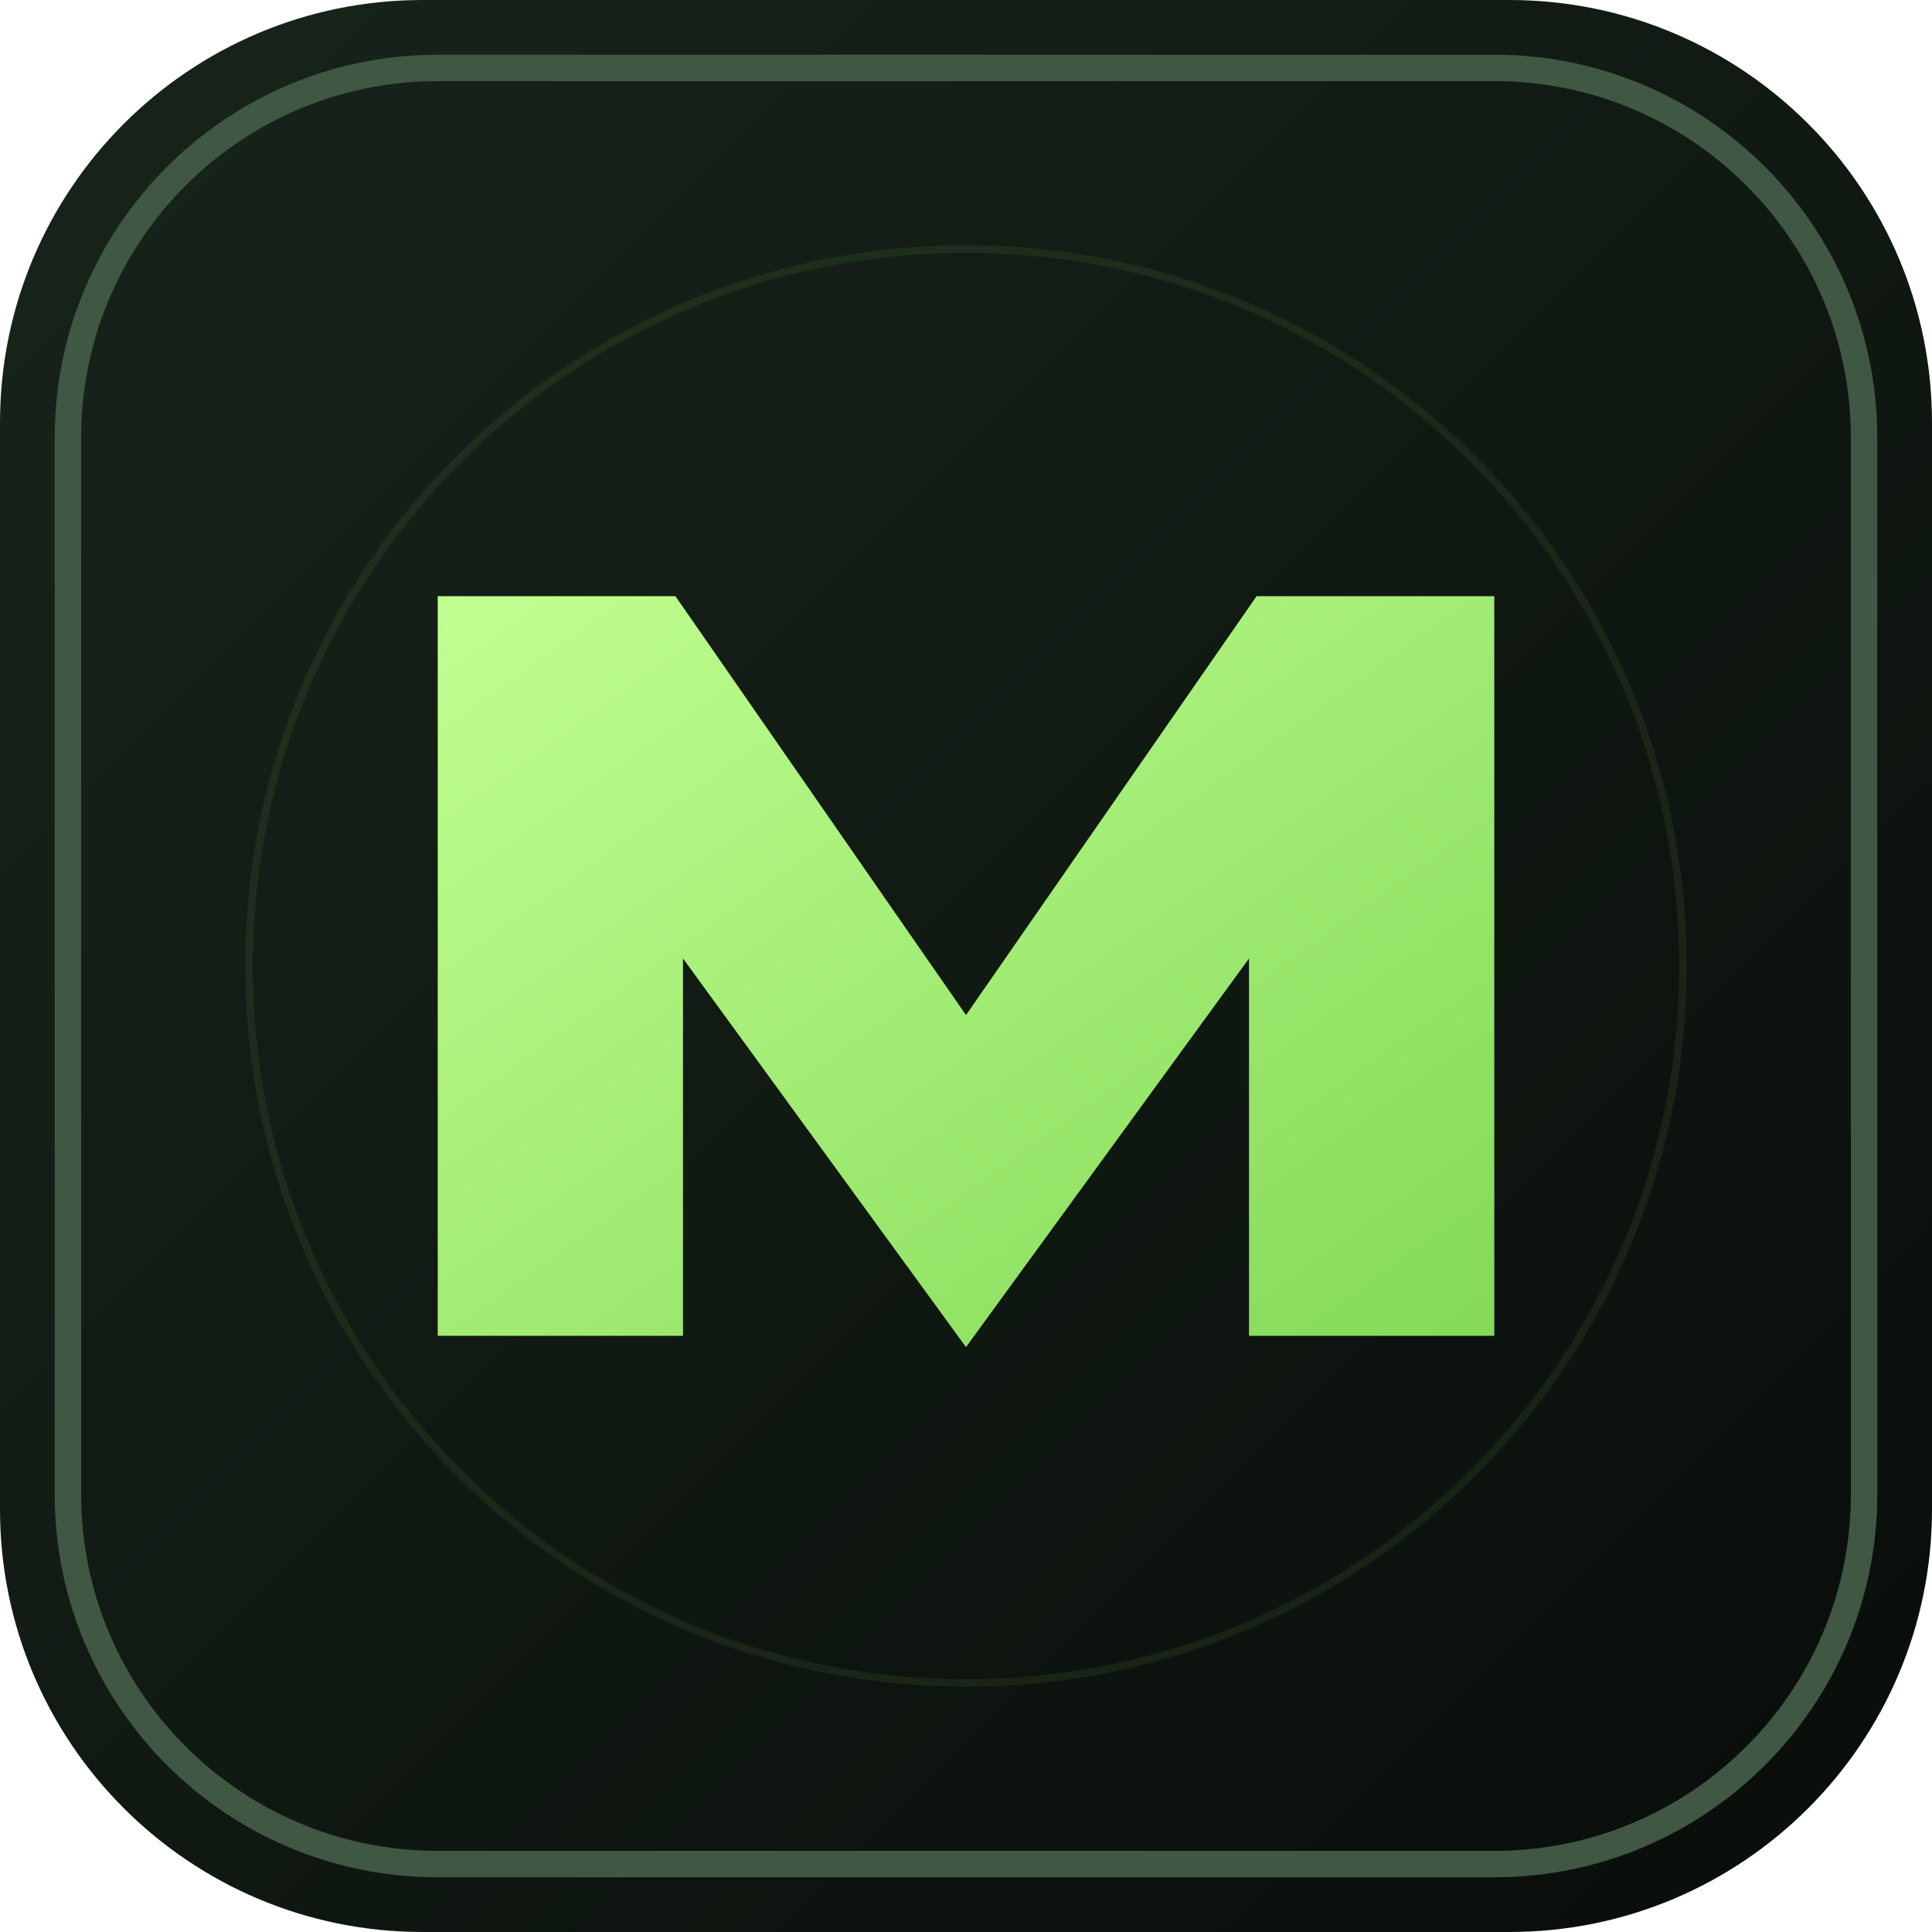
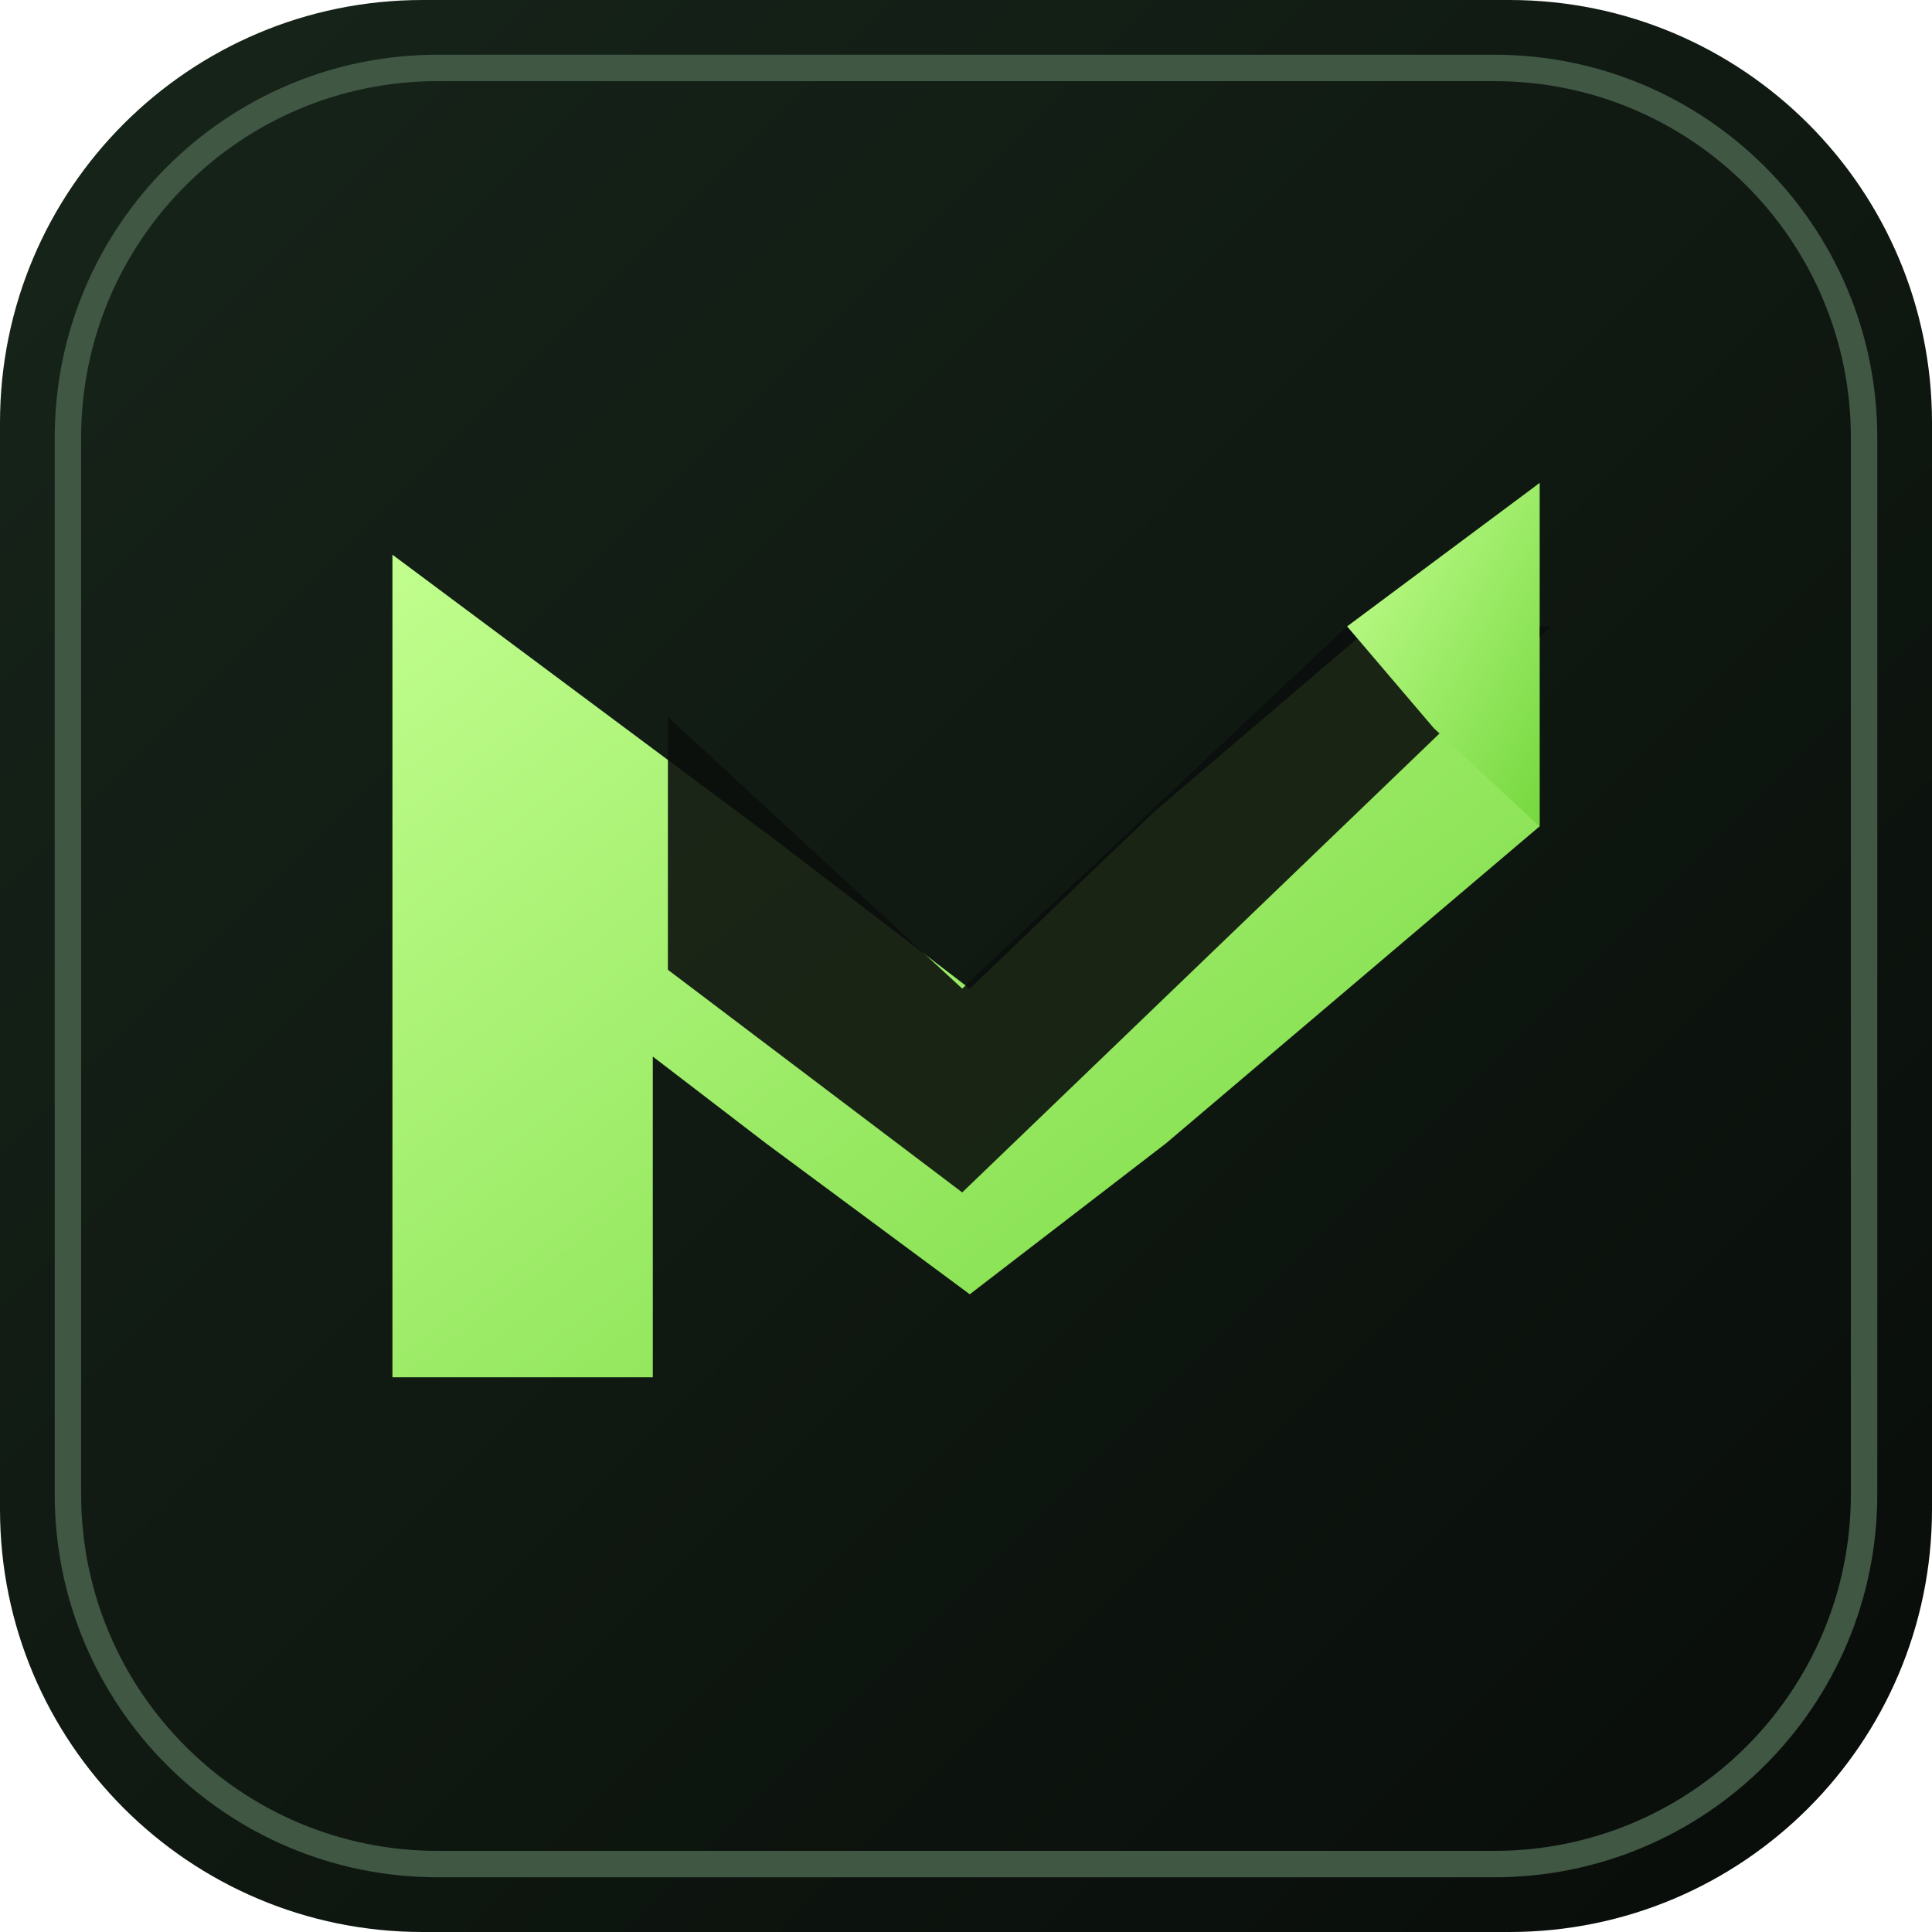
<svg xmlns="http://www.w3.org/2000/svg" viewBox="0 0 512 512">
  <defs>
    <linearGradient id="bg" x1="0" y1="0" x2="1" y2="1">
-       <stop offset="0" stop-color="#18251b" />
-       <stop offset="1" stop-color="#090d0a" />
+       <stop offset="0" stop-color="#17251a" />
+       <stop offset="1" stop-color="#080c09" />
    </linearGradient>
    <linearGradient id="mark" x1="0" y1="0" x2="1" y2="1">
-       <stop offset="0" stop-color="#c1ff91" />
-       <stop offset="1" stop-color="#83d957" />
+       <stop offset="0" stop-color="#c4ff91" />
+       <stop offset="1" stop-color="#76d83f" />
    </linearGradient>
  </defs>
  <rect width="512" height="512" rx="112" fill="url(#bg)" />
  <rect x="18" y="18" width="476" height="476" rx="98" fill="none" stroke="#405744" stroke-width="7" />
-   <circle cx="256" cy="256" r="190" fill="none" stroke="#9be66b" stroke-opacity=".08" stroke-width="2" />
-   <path d="M116 354V158h63l77 111 77-111h63v196h-65V254l-75 103-75-103v100z" fill="url(#mark)" />
+   <path d="M104 365V147l102 76 51 39 49-47 102-87v91l-99 84-52 40-54-40-30-23v85z" fill="url(#mark)" />
+   <path d="m255 262 102-96h54L255 316l-78-59v-67z" fill="#0b0e0c" opacity=".9" />
+   <path d="m357 166 51-38v91l-28-26z" fill="url(#mark)" />
</svg>
